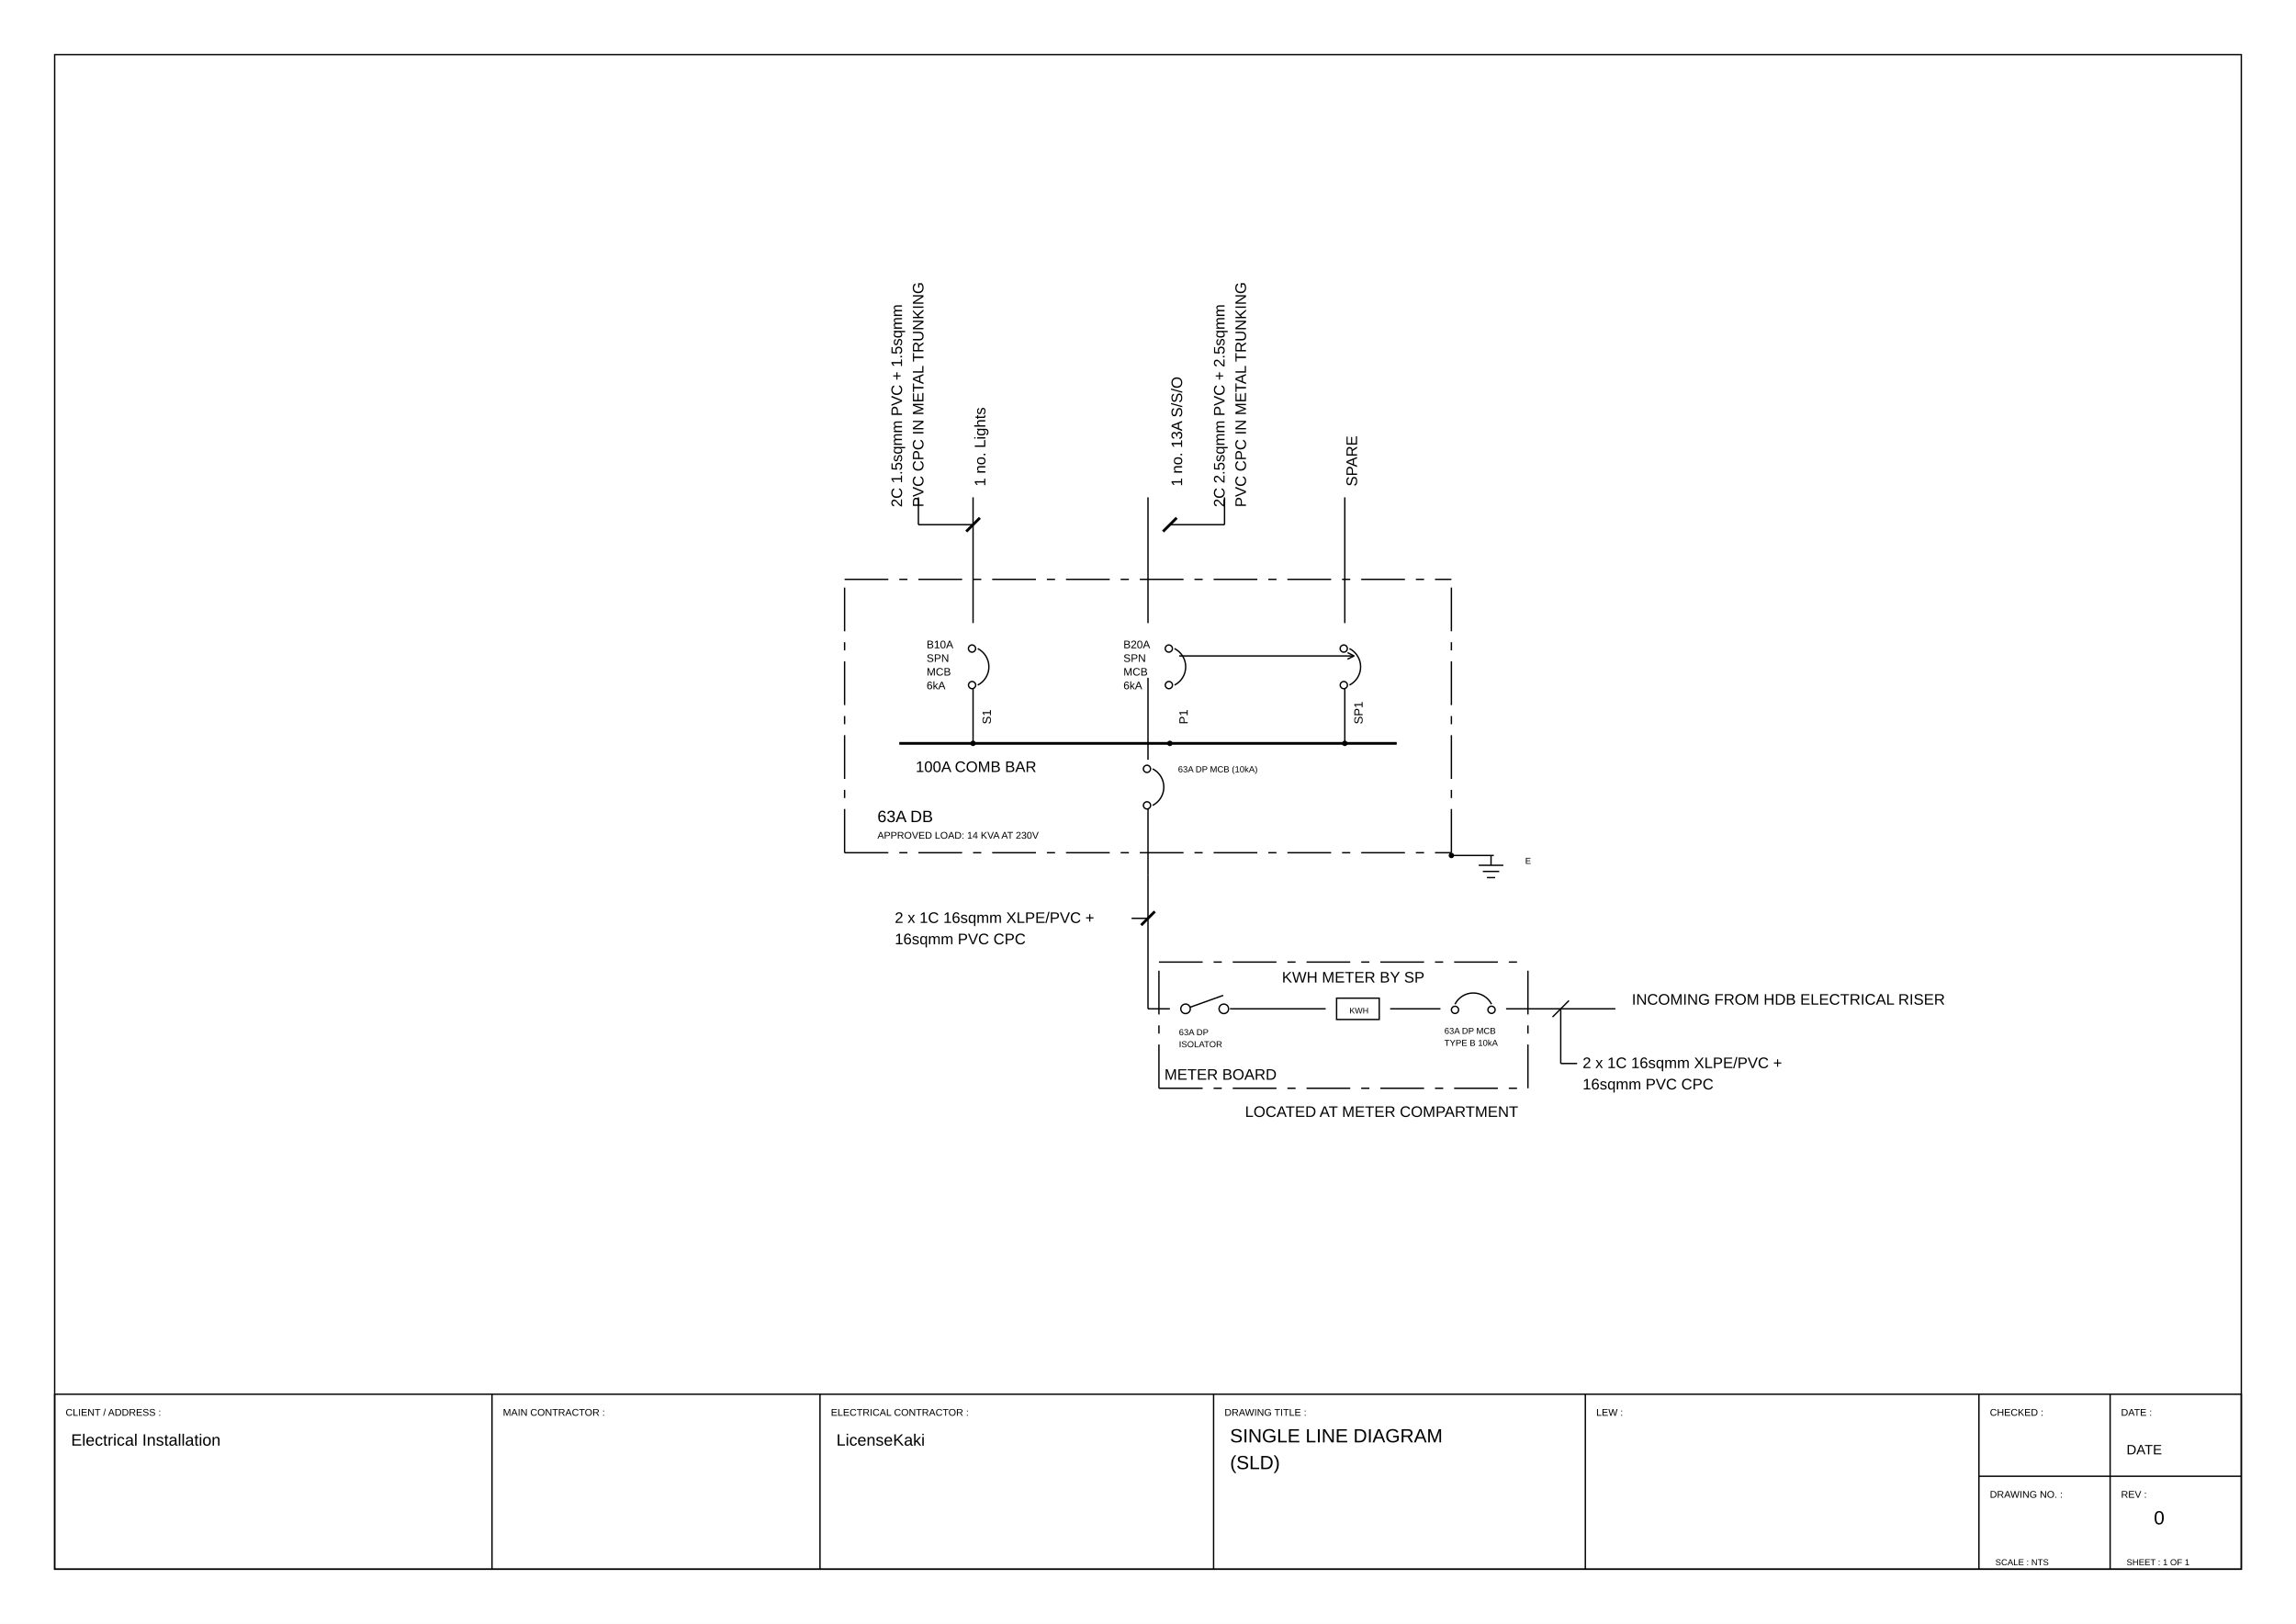
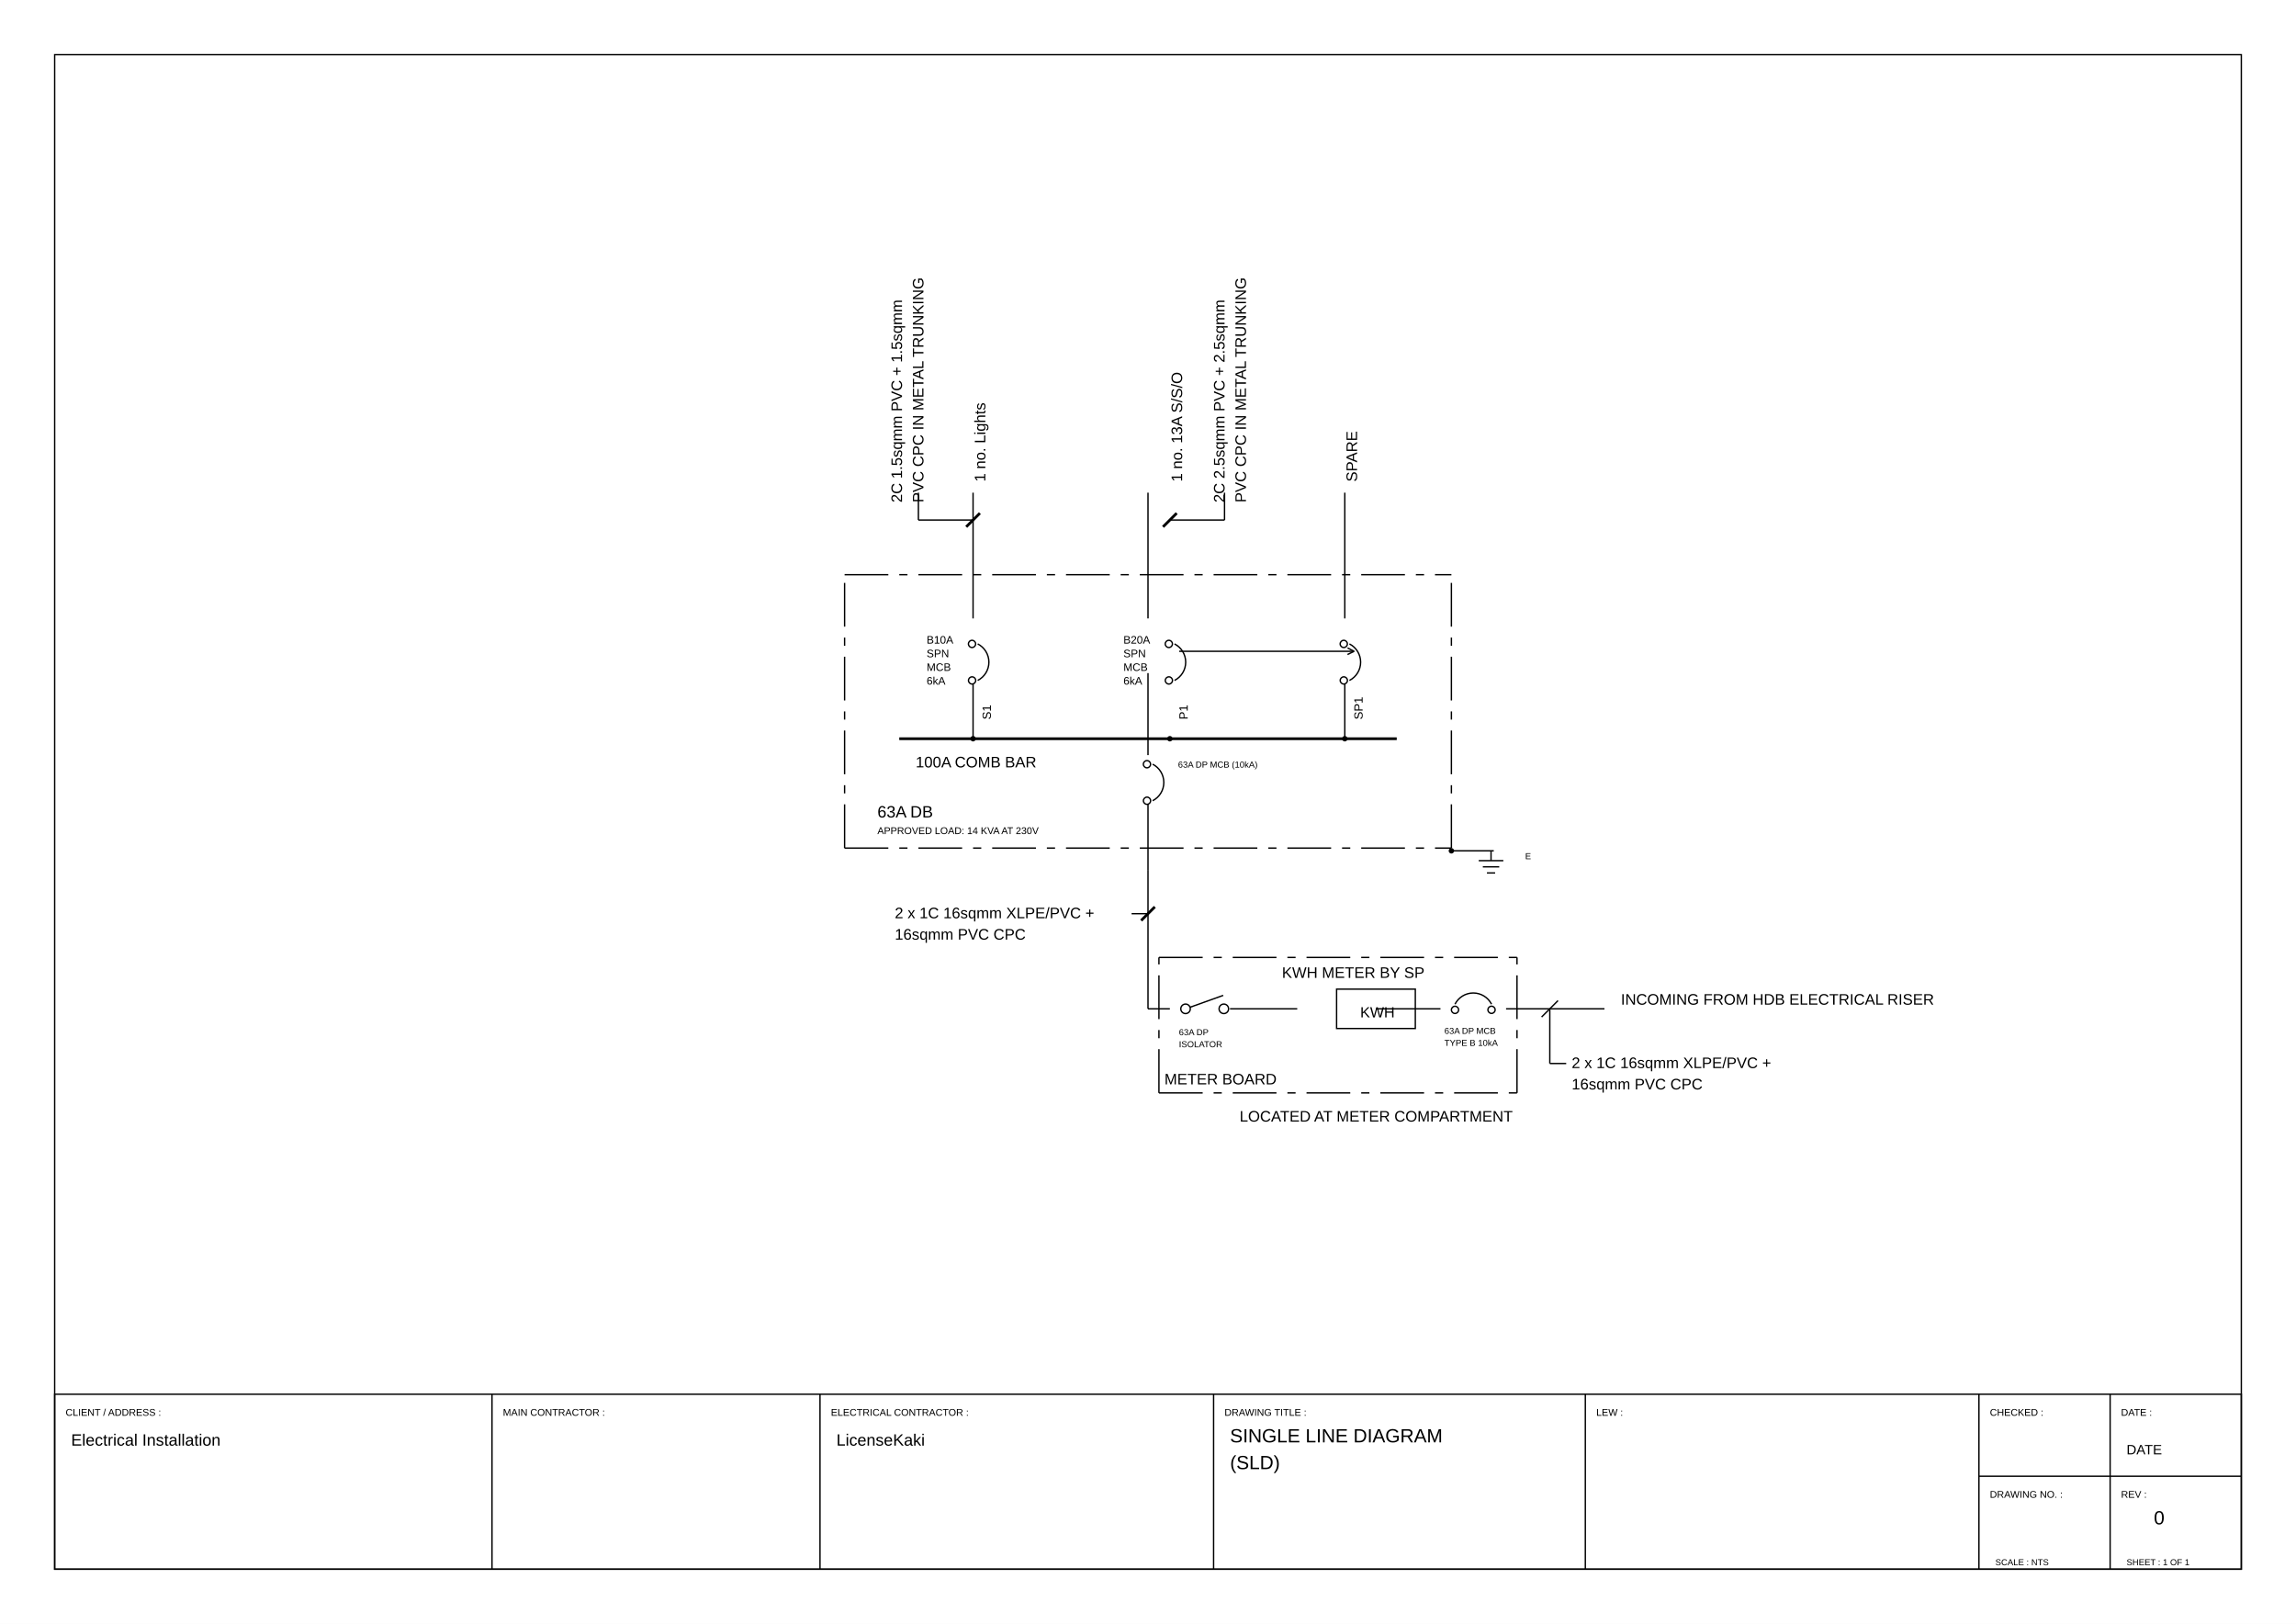
<svg xmlns="http://www.w3.org/2000/svg" viewBox="0 0 420.0 297.0" width="420.0mm" height="297.0mm">
  <rect width="420.0" height="297.0" fill="white" />
  <polygon points="10.00,287.00 410.00,287.00 410.00,10.00 10.00,10.00" stroke="#000000" stroke-width="0.25" fill="none" />
  <polygon points="10.00,287.00 410.00,287.00 410.00,255.00 10.00,255.00" stroke="#000000" stroke-width="0.25" fill="none" />
  <line x1="90.00" y1="255.00" x2="90.00" y2="287.00" stroke="#000000" stroke-width="0.25" fill="none" />
  <line x1="150.00" y1="255.00" x2="150.00" y2="287.00" stroke="#000000" stroke-width="0.25" fill="none" />
  <line x1="222.00" y1="255.00" x2="222.00" y2="287.00" stroke="#000000" stroke-width="0.25" fill="none" />
  <line x1="290.00" y1="255.00" x2="290.00" y2="287.00" stroke="#000000" stroke-width="0.25" fill="none" />
  <line x1="362.00" y1="255.00" x2="362.00" y2="287.00" stroke="#000000" stroke-width="0.25" fill="none" />
  <line x1="362.00" y1="270.00" x2="410.00" y2="270.00" stroke="#000000" stroke-width="0.25" fill="none" />
  <line x1="386.00" y1="255.00" x2="386.00" y2="287.00" stroke="#000000" stroke-width="0.25" fill="none" />
  <text x="12.00" y="258.94" font-family="Arial, Helvetica, sans-serif" font-size="1.8" fill="#000000">CLIENT / ADDRESS :</text>
  <text x="92.00" y="258.94" font-family="Arial, Helvetica, sans-serif" font-size="1.8" fill="#000000">MAIN CONTRACTOR :</text>
  <text x="152.00" y="258.94" font-family="Arial, Helvetica, sans-serif" font-size="1.8" fill="#000000">ELECTRICAL CONTRACTOR :</text>
  <text x="224.00" y="258.94" font-family="Arial, Helvetica, sans-serif" font-size="1.8" fill="#000000">DRAWING TITLE :</text>
  <text x="292.00" y="258.94" font-family="Arial, Helvetica, sans-serif" font-size="1.8" fill="#000000">LEW :</text>
  <text x="364.00" y="258.94" font-family="Arial, Helvetica, sans-serif" font-size="1.8" fill="#000000">CHECKED :</text>
  <text x="388.00" y="258.94" font-family="Arial, Helvetica, sans-serif" font-size="1.8" fill="#000000">DATE :</text>
  <text x="364.00" y="273.94" font-family="Arial, Helvetica, sans-serif" font-size="1.8" fill="#000000">DRAWING NO. :</text>
  <text x="388.00" y="273.94" font-family="Arial, Helvetica, sans-serif" font-size="1.8" fill="#000000">REV :</text>
  <circle cx="216.87" cy="184.51" r="0.87" stroke="#000000" stroke-width="0.25" fill="none" />
  <circle cx="223.87" cy="184.51" r="0.87" stroke="#000000" stroke-width="0.25" fill="none" />
  <polyline points="217.70,184.22 223.76,182.05" stroke="#000000" stroke-width="0.25" fill="none" />
  <text x="215.66" y="189.34" font-family="Arial, Helvetica, sans-serif" font-size="1.6" fill="#000000">
    <tspan x="215.66">63A DP</tspan>
    <tspan x="215.66" dy="2.2">ISOLATOR</tspan>
  </text>
-   <polygon points="244.50,182.56 252.30,182.56 252.30,186.46 244.50,186.46" stroke="#000000" stroke-width="0.25" fill="none" />
-   <text x="246.84" y="185.36" font-family="Arial, Helvetica, sans-serif" font-size="1.5" fill="#000000">KWH</text>
-   <text x="234.50" y="179.70" font-family="Arial, Helvetica, sans-serif" font-size="2.8" fill="#000000">KWH METER BY SP</text>
+   <polygon points="244.50,180.91 258.90,180.91 258.90,188.11 244.50,188.11" stroke="#000000" stroke-width="0.25" fill="none" />
+   <text x="248.82" y="186.08" font-family="Arial, Helvetica, sans-serif" font-size="2.7" fill="#000000">KWH</text>
+   <text x="234.50" y="178.85" font-family="Arial, Helvetica, sans-serif" font-size="2.8" fill="#000000">KWH METER BY SP</text>
  <path d="M 272.84,183.66 A 3.75,3.75 0 0,0 266.16,183.66" stroke="#000000" stroke-width="0.25" fill="none" />
  <circle cx="266.16" cy="184.70" r="0.66" stroke="#000000" stroke-width="0.25" fill="none" />
  <circle cx="272.84" cy="184.69" r="0.66" stroke="#000000" stroke-width="0.25" fill="none" />
  <text x="264.22" y="189.09" font-family="Arial, Helvetica, sans-serif" font-size="1.6" fill="#000000">
    <tspan x="264.22">63A DP MCB</tspan>
    <tspan x="264.22" dy="2.2">TYPE B 10kA</tspan>
  </text>
-   <text x="298.50" y="183.75" font-family="Arial, Helvetica, sans-serif" font-size="2.8" fill="#000000">INCOMING FROM HDB ELECTRICAL RISER</text>
-   <text x="289.50" y="195.35" font-family="Arial, Helvetica, sans-serif" font-size="2.8" fill="#000000">
-     <tspan x="289.50">2 x 1C 16sqmm XLPE/PVC +</tspan>
-     <tspan x="289.50" dy="3.9">16sqmm PVC CPC</tspan>
-   </text>
-   <text x="163.68" y="168.80" font-family="Arial, Helvetica, sans-serif" font-size="2.8" fill="#000000">
+   <text x="296.50" y="183.75" font-family="Arial, Helvetica, sans-serif" font-size="2.8" fill="#000000">INCOMING FROM HDB ELECTRICAL RISER</text>
+   <text x="287.50" y="195.35" font-family="Arial, Helvetica, sans-serif" font-size="2.8" fill="#000000">
+     <tspan x="287.50">2 x 1C 16sqmm XLPE/PVC +</tspan>
+     <tspan x="287.50" dy="3.9">16sqmm PVC CPC</tspan>
+   </text>
+   <text x="163.68" y="167.95" font-family="Arial, Helvetica, sans-serif" font-size="2.8" fill="#000000">
    <tspan x="163.68">2 x 1C 16sqmm XLPE/PVC +</tspan>
    <tspan x="163.68" dy="3.9">16sqmm PVC CPC</tspan>
  </text>
-   <text x="213.00" y="197.48" font-family="Arial, Helvetica, sans-serif" font-size="2.8" fill="#000000">METER BOARD</text>
-   <text x="227.75" y="204.28" font-family="Arial, Helvetica, sans-serif" font-size="2.8" fill="#000000">LOCATED AT METER COMPARTMENT</text>
-   <path d="M 210.85,147.30 A 3.75,3.75 0 0,0 210.85,140.62" stroke="#000000" stroke-width="0.25" fill="none" />
-   <circle cx="209.81" cy="140.62" r="0.66" stroke="#000000" stroke-width="0.25" fill="none" />
-   <circle cx="209.82" cy="147.30" r="0.66" stroke="#000000" stroke-width="0.25" fill="none" />
-   <text x="215.50" y="141.24" font-family="Arial, Helvetica, sans-serif" font-size="1.6" fill="#000000">63A DP MCB (10kA)</text>
-   <line x1="164.50" y1="135.96" x2="255.50" y2="135.96" stroke="#000000" stroke-width="0.50" fill="none" />
-   <text x="167.50" y="141.20" font-family="Arial, Helvetica, sans-serif" font-size="2.8" fill="#000000">100A COMB BAR</text>
-   <text x="179.50" y="134.22" font-family="Arial, Helvetica, sans-serif" font-size="2.2" fill="#000000" transform="rotate(-90.0,179.50,132.46)">S1</text>
-   <path d="M 178.85,125.30 A 3.75,3.75 0 0,0 178.85,118.62" stroke="#000000" stroke-width="0.25" fill="none" />
-   <circle cx="177.81" cy="118.62" r="0.66" stroke="#000000" stroke-width="0.25" fill="none" />
-   <circle cx="177.82" cy="125.30" r="0.66" stroke="#000000" stroke-width="0.25" fill="none" />
-   <text x="169.50" y="118.56" font-family="Arial, Helvetica, sans-serif" font-size="2.0" fill="#000000">B10A</text>
-   <text x="169.50" y="121.06" font-family="Arial, Helvetica, sans-serif" font-size="2.0" fill="#000000">SPN</text>
-   <text x="169.50" y="123.56" font-family="Arial, Helvetica, sans-serif" font-size="2.0" fill="#000000">MCB</text>
-   <text x="169.50" y="126.06" font-family="Arial, Helvetica, sans-serif" font-size="2.0" fill="#000000">6kA</text>
-   <text x="178.00" y="91.20" font-family="Arial, Helvetica, sans-serif" font-size="2.8" fill="#000000" transform="rotate(-90.0,178.00,88.96)">1 no. Lights</text>
-   <text x="215.50" y="134.22" font-family="Arial, Helvetica, sans-serif" font-size="2.2" fill="#000000" transform="rotate(-90.0,215.50,132.46)">P1</text>
-   <path d="M 214.85,125.30 A 3.75,3.75 0 0,0 214.85,118.62" stroke="#000000" stroke-width="0.25" fill="none" />
-   <circle cx="213.81" cy="118.62" r="0.66" stroke="#000000" stroke-width="0.25" fill="none" />
-   <circle cx="213.82" cy="125.30" r="0.66" stroke="#000000" stroke-width="0.25" fill="none" />
-   <text x="205.50" y="118.56" font-family="Arial, Helvetica, sans-serif" font-size="2.0" fill="#000000">B20A</text>
-   <text x="205.50" y="121.06" font-family="Arial, Helvetica, sans-serif" font-size="2.0" fill="#000000">SPN</text>
-   <text x="205.50" y="123.56" font-family="Arial, Helvetica, sans-serif" font-size="2.0" fill="#000000">MCB</text>
-   <text x="205.50" y="126.06" font-family="Arial, Helvetica, sans-serif" font-size="2.0" fill="#000000">6kA</text>
-   <text x="214.00" y="91.20" font-family="Arial, Helvetica, sans-serif" font-size="2.8" fill="#000000" transform="rotate(-90.0,214.00,88.96)">1 no. 13A S/S/O</text>
-   <text x="247.50" y="134.22" font-family="Arial, Helvetica, sans-serif" font-size="2.2" fill="#000000" transform="rotate(-90.0,247.50,132.46)">SP1</text>
-   <path d="M 246.85,125.30 A 3.75,3.75 0 0,0 246.85,118.62" stroke="#000000" stroke-width="0.25" fill="none" />
-   <circle cx="245.81" cy="118.62" r="0.66" stroke="#000000" stroke-width="0.25" fill="none" />
-   <circle cx="245.82" cy="125.30" r="0.66" stroke="#000000" stroke-width="0.25" fill="none" />
-   <line x1="215.70" y1="119.97" x2="247.70" y2="119.97" stroke="#000000" stroke-width="0.25" fill="none" />
-   <line x1="247.70" y1="119.97" x2="246.49" y2="120.56" stroke="#000000" stroke-width="0.25" fill="none" />
-   <line x1="247.70" y1="119.97" x2="246.51" y2="119.36" stroke="#000000" stroke-width="0.25" fill="none" />
-   <text x="246.00" y="91.20" font-family="Arial, Helvetica, sans-serif" font-size="2.8" fill="#000000" transform="rotate(-90.0,246.00,88.96)">SPARE</text>
-   <text x="165.00" y="92.76" font-family="Arial, Helvetica, sans-serif" font-size="2.8" fill="#000000" transform="rotate(-90.0,165.00,92.76)">2C 1.5sqmm PVC + 1.5sqmm</text>
-   <text x="168.92" y="92.76" font-family="Arial, Helvetica, sans-serif" font-size="2.8" fill="#000000" transform="rotate(-90.0,168.92,92.76)">PVC CPC IN METAL TRUNKING</text>
-   <text x="224.00" y="92.76" font-family="Arial, Helvetica, sans-serif" font-size="2.8" fill="#000000" transform="rotate(-90.0,224.00,92.76)">2C 2.5sqmm PVC + 2.5sqmm</text>
-   <text x="227.92" y="92.76" font-family="Arial, Helvetica, sans-serif" font-size="2.8" fill="#000000" transform="rotate(-90.0,227.92,92.76)">PVC CPC IN METAL TRUNKING</text>
-   <text x="160.50" y="150.36" font-family="Arial, Helvetica, sans-serif" font-size="3.0" fill="#000000">63A DB</text>
-   <text x="160.50" y="153.40" font-family="Arial, Helvetica, sans-serif" font-size="1.8" fill="#000000">APPROVED LOAD: 14 KVA AT 230V</text>
-   <line x1="272.75" y1="156.46" x2="272.75" y2="158.26" stroke="#000000" stroke-width="0.25" fill="none" />
-   <line x1="270.50" y1="158.26" x2="275.00" y2="158.26" stroke="#000000" stroke-width="0.25" fill="none" />
-   <line x1="271.25" y1="159.38" x2="274.25" y2="159.38" stroke="#000000" stroke-width="0.25" fill="none" />
-   <line x1="272.00" y1="160.51" x2="273.50" y2="160.51" stroke="#000000" stroke-width="0.25" fill="none" />
-   <text x="279.00" y="157.99" font-family="Arial, Helvetica, sans-serif" font-size="1.6" fill="#000000">E</text>
+   <text x="213.00" y="198.33" font-family="Arial, Helvetica, sans-serif" font-size="2.8" fill="#000000">METER BOARD</text>
+   <text x="226.75" y="205.13" font-family="Arial, Helvetica, sans-serif" font-size="2.8" fill="#000000">LOCATED AT METER COMPARTMENT</text>
+   <path d="M 210.85,146.45 A 3.75,3.75 0 0,0 210.85,139.77" stroke="#000000" stroke-width="0.25" fill="none" />
+   <circle cx="209.81" cy="139.77" r="0.66" stroke="#000000" stroke-width="0.25" fill="none" />
+   <circle cx="209.82" cy="146.45" r="0.66" stroke="#000000" stroke-width="0.25" fill="none" />
+   <text x="215.50" y="140.39" font-family="Arial, Helvetica, sans-serif" font-size="1.6" fill="#000000">63A DP MCB (10kA)</text>
+   <line x1="164.50" y1="135.11" x2="255.50" y2="135.11" stroke="#000000" stroke-width="0.50" fill="none" />
+   <text x="167.50" y="140.35" font-family="Arial, Helvetica, sans-serif" font-size="2.8" fill="#000000">100A COMB BAR</text>
+   <text x="179.50" y="133.37" font-family="Arial, Helvetica, sans-serif" font-size="2.2" fill="#000000" transform="rotate(-90.0,179.50,131.61)">S1</text>
+   <path d="M 178.85,124.45 A 3.75,3.75 0 0,0 178.85,117.77" stroke="#000000" stroke-width="0.25" fill="none" />
+   <circle cx="177.81" cy="117.77" r="0.66" stroke="#000000" stroke-width="0.25" fill="none" />
+   <circle cx="177.82" cy="124.45" r="0.66" stroke="#000000" stroke-width="0.25" fill="none" />
+   <text x="169.50" y="117.71" font-family="Arial, Helvetica, sans-serif" font-size="2.0" fill="#000000">B10A</text>
+   <text x="169.50" y="120.21" font-family="Arial, Helvetica, sans-serif" font-size="2.0" fill="#000000">SPN</text>
+   <text x="169.50" y="122.71" font-family="Arial, Helvetica, sans-serif" font-size="2.0" fill="#000000">MCB</text>
+   <text x="169.50" y="125.21" font-family="Arial, Helvetica, sans-serif" font-size="2.0" fill="#000000">6kA</text>
+   <text x="178.00" y="90.35" font-family="Arial, Helvetica, sans-serif" font-size="2.8" fill="#000000" transform="rotate(-90.0,178.00,88.11)">1 no. Lights</text>
+   <text x="215.50" y="133.37" font-family="Arial, Helvetica, sans-serif" font-size="2.2" fill="#000000" transform="rotate(-90.0,215.50,131.61)">P1</text>
+   <path d="M 214.85,124.45 A 3.75,3.75 0 0,0 214.85,117.77" stroke="#000000" stroke-width="0.25" fill="none" />
+   <circle cx="213.81" cy="117.77" r="0.66" stroke="#000000" stroke-width="0.25" fill="none" />
+   <circle cx="213.82" cy="124.45" r="0.66" stroke="#000000" stroke-width="0.25" fill="none" />
+   <text x="205.50" y="117.71" font-family="Arial, Helvetica, sans-serif" font-size="2.0" fill="#000000">B20A</text>
+   <text x="205.50" y="120.21" font-family="Arial, Helvetica, sans-serif" font-size="2.0" fill="#000000">SPN</text>
+   <text x="205.50" y="122.71" font-family="Arial, Helvetica, sans-serif" font-size="2.0" fill="#000000">MCB</text>
+   <text x="205.50" y="125.21" font-family="Arial, Helvetica, sans-serif" font-size="2.0" fill="#000000">6kA</text>
+   <text x="214.00" y="90.35" font-family="Arial, Helvetica, sans-serif" font-size="2.8" fill="#000000" transform="rotate(-90.0,214.00,88.11)">1 no. 13A S/S/O</text>
+   <text x="247.50" y="133.37" font-family="Arial, Helvetica, sans-serif" font-size="2.2" fill="#000000" transform="rotate(-90.0,247.50,131.61)">SP1</text>
+   <path d="M 246.85,124.45 A 3.75,3.75 0 0,0 246.85,117.77" stroke="#000000" stroke-width="0.25" fill="none" />
+   <circle cx="245.81" cy="117.77" r="0.66" stroke="#000000" stroke-width="0.25" fill="none" />
+   <circle cx="245.82" cy="124.45" r="0.66" stroke="#000000" stroke-width="0.25" fill="none" />
+   <line x1="215.70" y1="119.12" x2="247.70" y2="119.12" stroke="#000000" stroke-width="0.25" fill="none" />
+   <line x1="247.70" y1="119.12" x2="246.49" y2="119.71" stroke="#000000" stroke-width="0.25" fill="none" />
+   <line x1="247.70" y1="119.12" x2="246.51" y2="118.51" stroke="#000000" stroke-width="0.25" fill="none" />
+   <text x="246.00" y="90.35" font-family="Arial, Helvetica, sans-serif" font-size="2.8" fill="#000000" transform="rotate(-90.0,246.00,88.11)">SPARE</text>
+   <text x="165.00" y="91.91" font-family="Arial, Helvetica, sans-serif" font-size="2.8" fill="#000000" transform="rotate(-90.0,165.00,91.91)">2C 1.5sqmm PVC + 1.5sqmm</text>
+   <text x="168.92" y="91.91" font-family="Arial, Helvetica, sans-serif" font-size="2.8" fill="#000000" transform="rotate(-90.0,168.92,91.91)">PVC CPC IN METAL TRUNKING</text>
+   <text x="224.00" y="91.91" font-family="Arial, Helvetica, sans-serif" font-size="2.8" fill="#000000" transform="rotate(-90.0,224.00,91.91)">2C 2.5sqmm PVC + 2.5sqmm</text>
+   <text x="227.92" y="91.91" font-family="Arial, Helvetica, sans-serif" font-size="2.8" fill="#000000" transform="rotate(-90.0,227.92,91.91)">PVC CPC IN METAL TRUNKING</text>
+   <text x="160.50" y="149.51" font-family="Arial, Helvetica, sans-serif" font-size="3.0" fill="#000000">63A DB</text>
+   <text x="160.50" y="152.55" font-family="Arial, Helvetica, sans-serif" font-size="1.8" fill="#000000">APPROVED LOAD: 14 KVA AT 230V</text>
+   <line x1="272.75" y1="155.61" x2="272.75" y2="157.41" stroke="#000000" stroke-width="0.25" fill="none" />
+   <line x1="270.50" y1="157.41" x2="275.00" y2="157.41" stroke="#000000" stroke-width="0.25" fill="none" />
+   <line x1="271.25" y1="158.54" x2="274.25" y2="158.54" stroke="#000000" stroke-width="0.25" fill="none" />
+   <line x1="272.00" y1="159.66" x2="273.50" y2="159.66" stroke="#000000" stroke-width="0.25" fill="none" />
+   <text x="279.00" y="157.14" font-family="Arial, Helvetica, sans-serif" font-size="1.6" fill="#000000">E</text>
  <line x1="210.00" y1="184.51" x2="214.00" y2="184.51" stroke="#000000" stroke-width="0.25" fill="none" />
-   <line x1="225.00" y1="184.51" x2="242.50" y2="184.51" stroke="#000000" stroke-width="0.25" fill="none" />
-   <line x1="254.30" y1="184.51" x2="263.50" y2="184.51" stroke="#000000" stroke-width="0.25" fill="none" />
-   <line x1="275.50" y1="184.51" x2="295.50" y2="184.51" stroke="#000000" stroke-width="0.25" fill="none" />
-   <line x1="284.00" y1="186.01" x2="287.00" y2="183.01" stroke="#000000" stroke-width="0.25" fill="none" />
-   <line x1="285.50" y1="184.51" x2="285.50" y2="194.51" stroke="#000000" stroke-width="0.25" fill="none" />
-   <line x1="285.50" y1="194.51" x2="288.50" y2="194.51" stroke="#000000" stroke-width="0.25" fill="none" />
-   <line x1="210.00" y1="184.51" x2="210.00" y2="159.96" stroke="#000000" stroke-width="0.25" fill="none" />
-   <line x1="210.00" y1="167.96" x2="207.00" y2="167.96" stroke="#000000" stroke-width="0.25" fill="none" />
-   <line x1="210.00" y1="159.96" x2="210.00" y2="147.96" stroke="#000000" stroke-width="0.25" fill="none" />
-   <line x1="210.00" y1="138.96" x2="210.00" y2="135.96" stroke="#000000" stroke-width="0.25" fill="none" />
-   <line x1="178.00" y1="135.96" x2="178.00" y2="125.96" stroke="#000000" stroke-width="0.25" fill="none" />
-   <line x1="178.00" y1="113.96" x2="178.00" y2="90.96" stroke="#000000" stroke-width="0.25" fill="none" />
-   <line x1="210.00" y1="135.96" x2="210.00" y2="123.96" stroke="#000000" stroke-width="0.25" fill="none" />
-   <line x1="210.00" y1="113.96" x2="210.00" y2="90.96" stroke="#000000" stroke-width="0.25" fill="none" />
-   <line x1="246.00" y1="135.96" x2="246.00" y2="125.96" stroke="#000000" stroke-width="0.25" fill="none" />
-   <line x1="246.00" y1="113.96" x2="246.00" y2="90.96" stroke="#000000" stroke-width="0.25" fill="none" />
-   <line x1="168.00" y1="95.96" x2="178.00" y2="95.96" stroke="#000000" stroke-width="0.25" fill="none" />
-   <line x1="168.00" y1="95.96" x2="168.00" y2="90.96" stroke="#000000" stroke-width="0.25" fill="none" />
-   <line x1="214.00" y1="95.96" x2="224.00" y2="95.96" stroke="#000000" stroke-width="0.25" fill="none" />
-   <line x1="224.00" y1="95.96" x2="224.00" y2="90.96" stroke="#000000" stroke-width="0.25" fill="none" />
-   <line x1="265.50" y1="156.46" x2="273.25" y2="156.46" stroke="#000000" stroke-width="0.25" fill="none" />
-   <line x1="208.75" y1="169.21" x2="211.25" y2="166.71" stroke="#000000" stroke-width="0.50" fill="none" />
-   <line x1="176.75" y1="97.21" x2="179.25" y2="94.71" stroke="#000000" stroke-width="0.50" fill="none" />
-   <line x1="212.75" y1="97.21" x2="215.25" y2="94.71" stroke="#000000" stroke-width="0.50" fill="none" />
-   <line x1="212.00" y1="199.04" x2="220.00" y2="199.04" stroke="#000000" stroke-width="0.25" fill="none" />
-   <line x1="222.00" y1="199.04" x2="223.50" y2="199.04" stroke="#000000" stroke-width="0.25" fill="none" />
-   <line x1="225.50" y1="199.04" x2="233.50" y2="199.04" stroke="#000000" stroke-width="0.25" fill="none" />
-   <line x1="235.50" y1="199.04" x2="237.00" y2="199.04" stroke="#000000" stroke-width="0.25" fill="none" />
-   <line x1="239.00" y1="199.04" x2="247.00" y2="199.04" stroke="#000000" stroke-width="0.25" fill="none" />
-   <line x1="249.00" y1="199.04" x2="250.50" y2="199.04" stroke="#000000" stroke-width="0.25" fill="none" />
-   <line x1="252.50" y1="199.04" x2="260.50" y2="199.04" stroke="#000000" stroke-width="0.25" fill="none" />
-   <line x1="262.50" y1="199.04" x2="264.00" y2="199.04" stroke="#000000" stroke-width="0.25" fill="none" />
-   <line x1="266.00" y1="199.04" x2="274.00" y2="199.04" stroke="#000000" stroke-width="0.25" fill="none" />
-   <line x1="276.00" y1="199.04" x2="277.50" y2="199.04" stroke="#000000" stroke-width="0.25" fill="none" />
-   <line x1="212.00" y1="175.96" x2="220.00" y2="175.96" stroke="#000000" stroke-width="0.25" fill="none" />
-   <line x1="222.00" y1="175.96" x2="223.50" y2="175.96" stroke="#000000" stroke-width="0.25" fill="none" />
-   <line x1="225.50" y1="175.96" x2="233.50" y2="175.96" stroke="#000000" stroke-width="0.25" fill="none" />
-   <line x1="235.50" y1="175.96" x2="237.00" y2="175.96" stroke="#000000" stroke-width="0.25" fill="none" />
-   <line x1="239.00" y1="175.96" x2="247.00" y2="175.96" stroke="#000000" stroke-width="0.25" fill="none" />
-   <line x1="249.00" y1="175.96" x2="250.50" y2="175.96" stroke="#000000" stroke-width="0.25" fill="none" />
-   <line x1="252.50" y1="175.96" x2="260.50" y2="175.96" stroke="#000000" stroke-width="0.25" fill="none" />
-   <line x1="262.50" y1="175.96" x2="264.00" y2="175.96" stroke="#000000" stroke-width="0.25" fill="none" />
-   <line x1="266.00" y1="175.96" x2="274.00" y2="175.96" stroke="#000000" stroke-width="0.25" fill="none" />
-   <line x1="276.00" y1="175.96" x2="277.50" y2="175.96" stroke="#000000" stroke-width="0.25" fill="none" />
-   <line x1="212.00" y1="199.04" x2="212.00" y2="191.04" stroke="#000000" stroke-width="0.25" fill="none" />
-   <line x1="212.00" y1="189.04" x2="212.00" y2="187.54" stroke="#000000" stroke-width="0.25" fill="none" />
-   <line x1="212.00" y1="185.54" x2="212.00" y2="177.54" stroke="#000000" stroke-width="0.25" fill="none" />
-   <line x1="279.50" y1="199.04" x2="279.50" y2="191.04" stroke="#000000" stroke-width="0.25" fill="none" />
-   <line x1="279.50" y1="189.04" x2="279.50" y2="187.54" stroke="#000000" stroke-width="0.25" fill="none" />
-   <line x1="279.50" y1="185.54" x2="279.50" y2="177.54" stroke="#000000" stroke-width="0.25" fill="none" />
-   <line x1="154.50" y1="155.96" x2="162.50" y2="155.96" stroke="#000000" stroke-width="0.25" fill="none" />
-   <line x1="164.50" y1="155.96" x2="166.00" y2="155.96" stroke="#000000" stroke-width="0.25" fill="none" />
-   <line x1="168.00" y1="155.96" x2="176.00" y2="155.96" stroke="#000000" stroke-width="0.25" fill="none" />
-   <line x1="178.00" y1="155.96" x2="179.50" y2="155.96" stroke="#000000" stroke-width="0.25" fill="none" />
-   <line x1="181.50" y1="155.96" x2="189.50" y2="155.96" stroke="#000000" stroke-width="0.25" fill="none" />
-   <line x1="191.50" y1="155.96" x2="193.00" y2="155.96" stroke="#000000" stroke-width="0.25" fill="none" />
-   <line x1="195.00" y1="155.96" x2="203.00" y2="155.96" stroke="#000000" stroke-width="0.25" fill="none" />
-   <line x1="205.00" y1="155.96" x2="206.50" y2="155.96" stroke="#000000" stroke-width="0.25" fill="none" />
-   <line x1="208.50" y1="155.96" x2="216.50" y2="155.96" stroke="#000000" stroke-width="0.25" fill="none" />
-   <line x1="218.50" y1="155.96" x2="220.00" y2="155.96" stroke="#000000" stroke-width="0.25" fill="none" />
-   <line x1="222.00" y1="155.96" x2="230.00" y2="155.96" stroke="#000000" stroke-width="0.25" fill="none" />
-   <line x1="232.00" y1="155.96" x2="233.50" y2="155.96" stroke="#000000" stroke-width="0.25" fill="none" />
-   <line x1="235.50" y1="155.96" x2="243.50" y2="155.96" stroke="#000000" stroke-width="0.25" fill="none" />
-   <line x1="245.50" y1="155.96" x2="247.00" y2="155.96" stroke="#000000" stroke-width="0.25" fill="none" />
-   <line x1="249.00" y1="155.96" x2="257.00" y2="155.96" stroke="#000000" stroke-width="0.25" fill="none" />
-   <line x1="259.00" y1="155.96" x2="260.50" y2="155.96" stroke="#000000" stroke-width="0.25" fill="none" />
-   <line x1="262.50" y1="155.96" x2="265.50" y2="155.96" stroke="#000000" stroke-width="0.25" fill="none" />
-   <line x1="154.50" y1="105.96" x2="162.50" y2="105.96" stroke="#000000" stroke-width="0.25" fill="none" />
-   <line x1="164.50" y1="105.96" x2="166.00" y2="105.96" stroke="#000000" stroke-width="0.25" fill="none" />
-   <line x1="168.00" y1="105.96" x2="176.00" y2="105.96" stroke="#000000" stroke-width="0.25" fill="none" />
-   <line x1="178.00" y1="105.96" x2="179.50" y2="105.96" stroke="#000000" stroke-width="0.25" fill="none" />
-   <line x1="181.50" y1="105.96" x2="189.50" y2="105.96" stroke="#000000" stroke-width="0.25" fill="none" />
-   <line x1="191.50" y1="105.96" x2="193.00" y2="105.96" stroke="#000000" stroke-width="0.25" fill="none" />
-   <line x1="195.00" y1="105.96" x2="203.00" y2="105.96" stroke="#000000" stroke-width="0.25" fill="none" />
-   <line x1="205.00" y1="105.96" x2="206.50" y2="105.96" stroke="#000000" stroke-width="0.25" fill="none" />
-   <line x1="208.50" y1="105.96" x2="216.50" y2="105.96" stroke="#000000" stroke-width="0.25" fill="none" />
-   <line x1="218.50" y1="105.96" x2="220.00" y2="105.96" stroke="#000000" stroke-width="0.25" fill="none" />
-   <line x1="222.00" y1="105.96" x2="230.00" y2="105.96" stroke="#000000" stroke-width="0.25" fill="none" />
-   <line x1="232.00" y1="105.96" x2="233.50" y2="105.96" stroke="#000000" stroke-width="0.25" fill="none" />
-   <line x1="235.50" y1="105.96" x2="243.50" y2="105.96" stroke="#000000" stroke-width="0.25" fill="none" />
-   <line x1="245.50" y1="105.96" x2="247.00" y2="105.96" stroke="#000000" stroke-width="0.25" fill="none" />
-   <line x1="249.00" y1="105.96" x2="257.00" y2="105.96" stroke="#000000" stroke-width="0.25" fill="none" />
-   <line x1="259.00" y1="105.96" x2="260.50" y2="105.96" stroke="#000000" stroke-width="0.25" fill="none" />
-   <line x1="262.50" y1="105.96" x2="265.50" y2="105.96" stroke="#000000" stroke-width="0.25" fill="none" />
-   <line x1="154.50" y1="155.96" x2="154.50" y2="147.96" stroke="#000000" stroke-width="0.25" fill="none" />
-   <line x1="154.50" y1="145.96" x2="154.50" y2="144.46" stroke="#000000" stroke-width="0.25" fill="none" />
-   <line x1="154.50" y1="142.46" x2="154.50" y2="134.46" stroke="#000000" stroke-width="0.25" fill="none" />
-   <line x1="154.50" y1="132.46" x2="154.50" y2="130.96" stroke="#000000" stroke-width="0.25" fill="none" />
-   <line x1="154.50" y1="128.96" x2="154.50" y2="120.96" stroke="#000000" stroke-width="0.25" fill="none" />
-   <line x1="154.50" y1="118.96" x2="154.50" y2="117.46" stroke="#000000" stroke-width="0.25" fill="none" />
-   <line x1="154.50" y1="115.46" x2="154.50" y2="107.46" stroke="#000000" stroke-width="0.25" fill="none" />
-   <line x1="265.50" y1="155.96" x2="265.50" y2="147.96" stroke="#000000" stroke-width="0.25" fill="none" />
-   <line x1="265.50" y1="145.96" x2="265.50" y2="144.46" stroke="#000000" stroke-width="0.25" fill="none" />
-   <line x1="265.50" y1="142.46" x2="265.50" y2="134.46" stroke="#000000" stroke-width="0.25" fill="none" />
-   <line x1="265.50" y1="132.46" x2="265.50" y2="130.96" stroke="#000000" stroke-width="0.25" fill="none" />
-   <line x1="265.50" y1="128.96" x2="265.50" y2="120.96" stroke="#000000" stroke-width="0.25" fill="none" />
-   <line x1="265.50" y1="118.96" x2="265.50" y2="117.46" stroke="#000000" stroke-width="0.25" fill="none" />
-   <line x1="265.50" y1="115.46" x2="265.50" y2="107.46" stroke="#000000" stroke-width="0.25" fill="none" />
-   <circle cx="178.00" cy="135.96" r="0.50" fill="rgb(0,0,0)" stroke="none" />
-   <circle cx="214.00" cy="135.96" r="0.50" fill="rgb(0,0,0)" stroke="none" />
-   <circle cx="246.00" cy="135.96" r="0.50" fill="rgb(0,0,0)" stroke="none" />
-   <circle cx="265.50" cy="156.46" r="0.50" fill="rgb(0,0,0)" stroke="none" />
+   <line x1="225.00" y1="184.51" x2="237.30" y2="184.51" stroke="#000000" stroke-width="0.25" fill="none" />
+   <line x1="251.70" y1="184.51" x2="263.50" y2="184.51" stroke="#000000" stroke-width="0.25" fill="none" />
+   <line x1="275.50" y1="184.51" x2="293.50" y2="184.51" stroke="#000000" stroke-width="0.25" fill="none" />
+   <line x1="282.00" y1="186.01" x2="285.00" y2="183.01" stroke="#000000" stroke-width="0.25" fill="none" />
+   <line x1="283.50" y1="184.51" x2="283.50" y2="194.51" stroke="#000000" stroke-width="0.25" fill="none" />
+   <line x1="283.50" y1="194.51" x2="286.50" y2="194.51" stroke="#000000" stroke-width="0.25" fill="none" />
+   <line x1="210.00" y1="184.51" x2="210.00" y2="159.11" stroke="#000000" stroke-width="0.25" fill="none" />
+   <line x1="210.00" y1="167.11" x2="207.00" y2="167.11" stroke="#000000" stroke-width="0.25" fill="none" />
+   <line x1="210.00" y1="159.11" x2="210.00" y2="147.11" stroke="#000000" stroke-width="0.25" fill="none" />
+   <line x1="210.00" y1="138.11" x2="210.00" y2="135.11" stroke="#000000" stroke-width="0.25" fill="none" />
+   <line x1="178.00" y1="135.11" x2="178.00" y2="125.11" stroke="#000000" stroke-width="0.25" fill="none" />
+   <line x1="178.00" y1="113.11" x2="178.00" y2="90.11" stroke="#000000" stroke-width="0.25" fill="none" />
+   <line x1="210.00" y1="135.11" x2="210.00" y2="123.11" stroke="#000000" stroke-width="0.25" fill="none" />
+   <line x1="210.00" y1="113.11" x2="210.00" y2="90.11" stroke="#000000" stroke-width="0.25" fill="none" />
+   <line x1="246.00" y1="135.11" x2="246.00" y2="125.11" stroke="#000000" stroke-width="0.25" fill="none" />
+   <line x1="246.00" y1="113.11" x2="246.00" y2="90.11" stroke="#000000" stroke-width="0.25" fill="none" />
+   <line x1="168.00" y1="95.11" x2="178.00" y2="95.11" stroke="#000000" stroke-width="0.25" fill="none" />
+   <line x1="168.00" y1="95.11" x2="168.00" y2="90.11" stroke="#000000" stroke-width="0.25" fill="none" />
+   <line x1="214.00" y1="95.11" x2="224.00" y2="95.11" stroke="#000000" stroke-width="0.25" fill="none" />
+   <line x1="224.00" y1="95.11" x2="224.00" y2="90.11" stroke="#000000" stroke-width="0.25" fill="none" />
+   <line x1="265.50" y1="155.61" x2="273.25" y2="155.61" stroke="#000000" stroke-width="0.25" fill="none" />
+   <line x1="208.75" y1="168.36" x2="211.25" y2="165.86" stroke="#000000" stroke-width="0.50" fill="none" />
+   <line x1="176.75" y1="96.36" x2="179.25" y2="93.86" stroke="#000000" stroke-width="0.50" fill="none" />
+   <line x1="212.75" y1="96.36" x2="215.25" y2="93.86" stroke="#000000" stroke-width="0.50" fill="none" />
+   <line x1="212.00" y1="199.89" x2="220.00" y2="199.89" stroke="#000000" stroke-width="0.25" fill="none" />
+   <line x1="222.00" y1="199.89" x2="223.50" y2="199.89" stroke="#000000" stroke-width="0.25" fill="none" />
+   <line x1="225.50" y1="199.89" x2="233.50" y2="199.89" stroke="#000000" stroke-width="0.25" fill="none" />
+   <line x1="235.50" y1="199.89" x2="237.00" y2="199.89" stroke="#000000" stroke-width="0.25" fill="none" />
+   <line x1="239.00" y1="199.89" x2="247.00" y2="199.89" stroke="#000000" stroke-width="0.25" fill="none" />
+   <line x1="249.00" y1="199.89" x2="250.50" y2="199.89" stroke="#000000" stroke-width="0.25" fill="none" />
+   <line x1="252.50" y1="199.89" x2="260.50" y2="199.89" stroke="#000000" stroke-width="0.25" fill="none" />
+   <line x1="262.50" y1="199.89" x2="264.00" y2="199.89" stroke="#000000" stroke-width="0.25" fill="none" />
+   <line x1="266.00" y1="199.89" x2="274.00" y2="199.89" stroke="#000000" stroke-width="0.25" fill="none" />
+   <line x1="276.00" y1="199.89" x2="277.50" y2="199.89" stroke="#000000" stroke-width="0.25" fill="none" />
+   <line x1="212.00" y1="175.11" x2="220.00" y2="175.11" stroke="#000000" stroke-width="0.25" fill="none" />
+   <line x1="222.00" y1="175.11" x2="223.50" y2="175.11" stroke="#000000" stroke-width="0.25" fill="none" />
+   <line x1="225.50" y1="175.11" x2="233.50" y2="175.11" stroke="#000000" stroke-width="0.25" fill="none" />
+   <line x1="235.50" y1="175.11" x2="237.00" y2="175.11" stroke="#000000" stroke-width="0.25" fill="none" />
+   <line x1="239.00" y1="175.11" x2="247.00" y2="175.11" stroke="#000000" stroke-width="0.25" fill="none" />
+   <line x1="249.00" y1="175.11" x2="250.50" y2="175.11" stroke="#000000" stroke-width="0.25" fill="none" />
+   <line x1="252.50" y1="175.11" x2="260.50" y2="175.11" stroke="#000000" stroke-width="0.25" fill="none" />
+   <line x1="262.50" y1="175.11" x2="264.00" y2="175.11" stroke="#000000" stroke-width="0.25" fill="none" />
+   <line x1="266.00" y1="175.11" x2="274.00" y2="175.11" stroke="#000000" stroke-width="0.25" fill="none" />
+   <line x1="276.00" y1="175.11" x2="277.50" y2="175.11" stroke="#000000" stroke-width="0.25" fill="none" />
+   <line x1="212.00" y1="199.89" x2="212.00" y2="191.89" stroke="#000000" stroke-width="0.25" fill="none" />
+   <line x1="212.00" y1="189.89" x2="212.00" y2="188.39" stroke="#000000" stroke-width="0.25" fill="none" />
+   <line x1="212.00" y1="186.39" x2="212.00" y2="178.39" stroke="#000000" stroke-width="0.25" fill="none" />
+   <line x1="212.00" y1="176.39" x2="212.00" y2="175.11" stroke="#000000" stroke-width="0.25" fill="none" />
+   <line x1="277.50" y1="199.89" x2="277.50" y2="191.89" stroke="#000000" stroke-width="0.25" fill="none" />
+   <line x1="277.50" y1="189.89" x2="277.50" y2="188.39" stroke="#000000" stroke-width="0.25" fill="none" />
+   <line x1="277.50" y1="186.39" x2="277.50" y2="178.39" stroke="#000000" stroke-width="0.25" fill="none" />
+   <line x1="277.50" y1="176.39" x2="277.50" y2="175.11" stroke="#000000" stroke-width="0.25" fill="none" />
+   <line x1="154.50" y1="155.11" x2="162.50" y2="155.11" stroke="#000000" stroke-width="0.25" fill="none" />
+   <line x1="164.50" y1="155.11" x2="166.00" y2="155.11" stroke="#000000" stroke-width="0.25" fill="none" />
+   <line x1="168.00" y1="155.11" x2="176.00" y2="155.11" stroke="#000000" stroke-width="0.25" fill="none" />
+   <line x1="178.00" y1="155.11" x2="179.50" y2="155.11" stroke="#000000" stroke-width="0.25" fill="none" />
+   <line x1="181.50" y1="155.11" x2="189.50" y2="155.11" stroke="#000000" stroke-width="0.25" fill="none" />
+   <line x1="191.50" y1="155.11" x2="193.00" y2="155.11" stroke="#000000" stroke-width="0.25" fill="none" />
+   <line x1="195.00" y1="155.11" x2="203.00" y2="155.11" stroke="#000000" stroke-width="0.25" fill="none" />
+   <line x1="205.00" y1="155.11" x2="206.50" y2="155.11" stroke="#000000" stroke-width="0.25" fill="none" />
+   <line x1="208.50" y1="155.11" x2="216.50" y2="155.11" stroke="#000000" stroke-width="0.25" fill="none" />
+   <line x1="218.50" y1="155.11" x2="220.00" y2="155.11" stroke="#000000" stroke-width="0.25" fill="none" />
+   <line x1="222.00" y1="155.11" x2="230.00" y2="155.11" stroke="#000000" stroke-width="0.25" fill="none" />
+   <line x1="232.00" y1="155.11" x2="233.50" y2="155.11" stroke="#000000" stroke-width="0.25" fill="none" />
+   <line x1="235.50" y1="155.11" x2="243.50" y2="155.11" stroke="#000000" stroke-width="0.25" fill="none" />
+   <line x1="245.50" y1="155.11" x2="247.00" y2="155.11" stroke="#000000" stroke-width="0.25" fill="none" />
+   <line x1="249.00" y1="155.11" x2="257.00" y2="155.11" stroke="#000000" stroke-width="0.25" fill="none" />
+   <line x1="259.00" y1="155.11" x2="260.50" y2="155.11" stroke="#000000" stroke-width="0.25" fill="none" />
+   <line x1="262.50" y1="155.11" x2="265.50" y2="155.11" stroke="#000000" stroke-width="0.25" fill="none" />
+   <line x1="154.50" y1="105.11" x2="162.50" y2="105.11" stroke="#000000" stroke-width="0.25" fill="none" />
+   <line x1="164.50" y1="105.11" x2="166.00" y2="105.11" stroke="#000000" stroke-width="0.25" fill="none" />
+   <line x1="168.00" y1="105.11" x2="176.00" y2="105.11" stroke="#000000" stroke-width="0.25" fill="none" />
+   <line x1="178.00" y1="105.11" x2="179.50" y2="105.11" stroke="#000000" stroke-width="0.25" fill="none" />
+   <line x1="181.50" y1="105.11" x2="189.50" y2="105.11" stroke="#000000" stroke-width="0.25" fill="none" />
+   <line x1="191.50" y1="105.11" x2="193.00" y2="105.11" stroke="#000000" stroke-width="0.25" fill="none" />
+   <line x1="195.00" y1="105.11" x2="203.00" y2="105.11" stroke="#000000" stroke-width="0.25" fill="none" />
+   <line x1="205.00" y1="105.11" x2="206.50" y2="105.11" stroke="#000000" stroke-width="0.25" fill="none" />
+   <line x1="208.50" y1="105.11" x2="216.50" y2="105.11" stroke="#000000" stroke-width="0.25" fill="none" />
+   <line x1="218.50" y1="105.11" x2="220.00" y2="105.11" stroke="#000000" stroke-width="0.25" fill="none" />
+   <line x1="222.00" y1="105.11" x2="230.00" y2="105.11" stroke="#000000" stroke-width="0.25" fill="none" />
+   <line x1="232.00" y1="105.11" x2="233.50" y2="105.11" stroke="#000000" stroke-width="0.25" fill="none" />
+   <line x1="235.50" y1="105.11" x2="243.50" y2="105.11" stroke="#000000" stroke-width="0.25" fill="none" />
+   <line x1="245.50" y1="105.11" x2="247.00" y2="105.11" stroke="#000000" stroke-width="0.25" fill="none" />
+   <line x1="249.00" y1="105.11" x2="257.00" y2="105.11" stroke="#000000" stroke-width="0.25" fill="none" />
+   <line x1="259.00" y1="105.11" x2="260.50" y2="105.11" stroke="#000000" stroke-width="0.25" fill="none" />
+   <line x1="262.50" y1="105.11" x2="265.50" y2="105.11" stroke="#000000" stroke-width="0.25" fill="none" />
+   <line x1="154.50" y1="155.11" x2="154.50" y2="147.11" stroke="#000000" stroke-width="0.25" fill="none" />
+   <line x1="154.50" y1="145.11" x2="154.50" y2="143.61" stroke="#000000" stroke-width="0.25" fill="none" />
+   <line x1="154.50" y1="141.61" x2="154.50" y2="133.61" stroke="#000000" stroke-width="0.25" fill="none" />
+   <line x1="154.50" y1="131.61" x2="154.50" y2="130.11" stroke="#000000" stroke-width="0.25" fill="none" />
+   <line x1="154.50" y1="128.11" x2="154.50" y2="120.11" stroke="#000000" stroke-width="0.25" fill="none" />
+   <line x1="154.50" y1="118.11" x2="154.50" y2="116.61" stroke="#000000" stroke-width="0.25" fill="none" />
+   <line x1="154.50" y1="114.61" x2="154.50" y2="106.61" stroke="#000000" stroke-width="0.25" fill="none" />
+   <line x1="265.50" y1="155.11" x2="265.50" y2="147.11" stroke="#000000" stroke-width="0.25" fill="none" />
+   <line x1="265.50" y1="145.11" x2="265.50" y2="143.61" stroke="#000000" stroke-width="0.25" fill="none" />
+   <line x1="265.50" y1="141.61" x2="265.50" y2="133.61" stroke="#000000" stroke-width="0.25" fill="none" />
+   <line x1="265.50" y1="131.61" x2="265.50" y2="130.11" stroke="#000000" stroke-width="0.25" fill="none" />
+   <line x1="265.50" y1="128.11" x2="265.50" y2="120.11" stroke="#000000" stroke-width="0.25" fill="none" />
+   <line x1="265.50" y1="118.11" x2="265.50" y2="116.61" stroke="#000000" stroke-width="0.25" fill="none" />
+   <line x1="265.50" y1="114.61" x2="265.50" y2="106.61" stroke="#000000" stroke-width="0.25" fill="none" />
+   <circle cx="178.00" cy="135.11" r="0.50" fill="rgb(0,0,0)" stroke="none" />
+   <circle cx="214.00" cy="135.11" r="0.50" fill="rgb(0,0,0)" stroke="none" />
+   <circle cx="246.00" cy="135.11" r="0.50" fill="rgb(0,0,0)" stroke="none" />
+   <circle cx="265.50" cy="155.61" r="0.50" fill="rgb(0,0,0)" stroke="none" />
  <text x="13.00" y="264.40" font-family="Arial, Helvetica, sans-serif" font-size="3.0" fill="#000000">Electrical Installation</text>
  <text x="153.00" y="264.40" font-family="Arial, Helvetica, sans-serif" font-size="3.0" fill="#000000">LicenseKaki</text>
  <text x="225.00" y="263.80" font-family="Arial, Helvetica, sans-serif" font-size="3.5" fill="#000000">
    <tspan x="225.00">SINGLE LINE DIAGRAM</tspan>
    <tspan x="225.00" dy="4.9">(SLD)</tspan>
  </text>
  <text x="389.00" y="266.00" font-family="Arial, Helvetica, sans-serif" font-size="2.5" fill="#000000">DATE</text>
  <text x="365.00" y="278.00" font-family="Arial, Helvetica, sans-serif" font-size="2.5" fill="#000000" />
  <text x="394.00" y="278.80" font-family="Arial, Helvetica, sans-serif" font-size="3.5" fill="#000000">0</text>
  <text x="365.00" y="286.28" font-family="Arial, Helvetica, sans-serif" font-size="1.6" fill="#000000">SCALE : NTS</text>
  <text x="389.00" y="286.28" font-family="Arial, Helvetica, sans-serif" font-size="1.6" fill="#000000">SHEET : 1 OF 1</text>
</svg>
